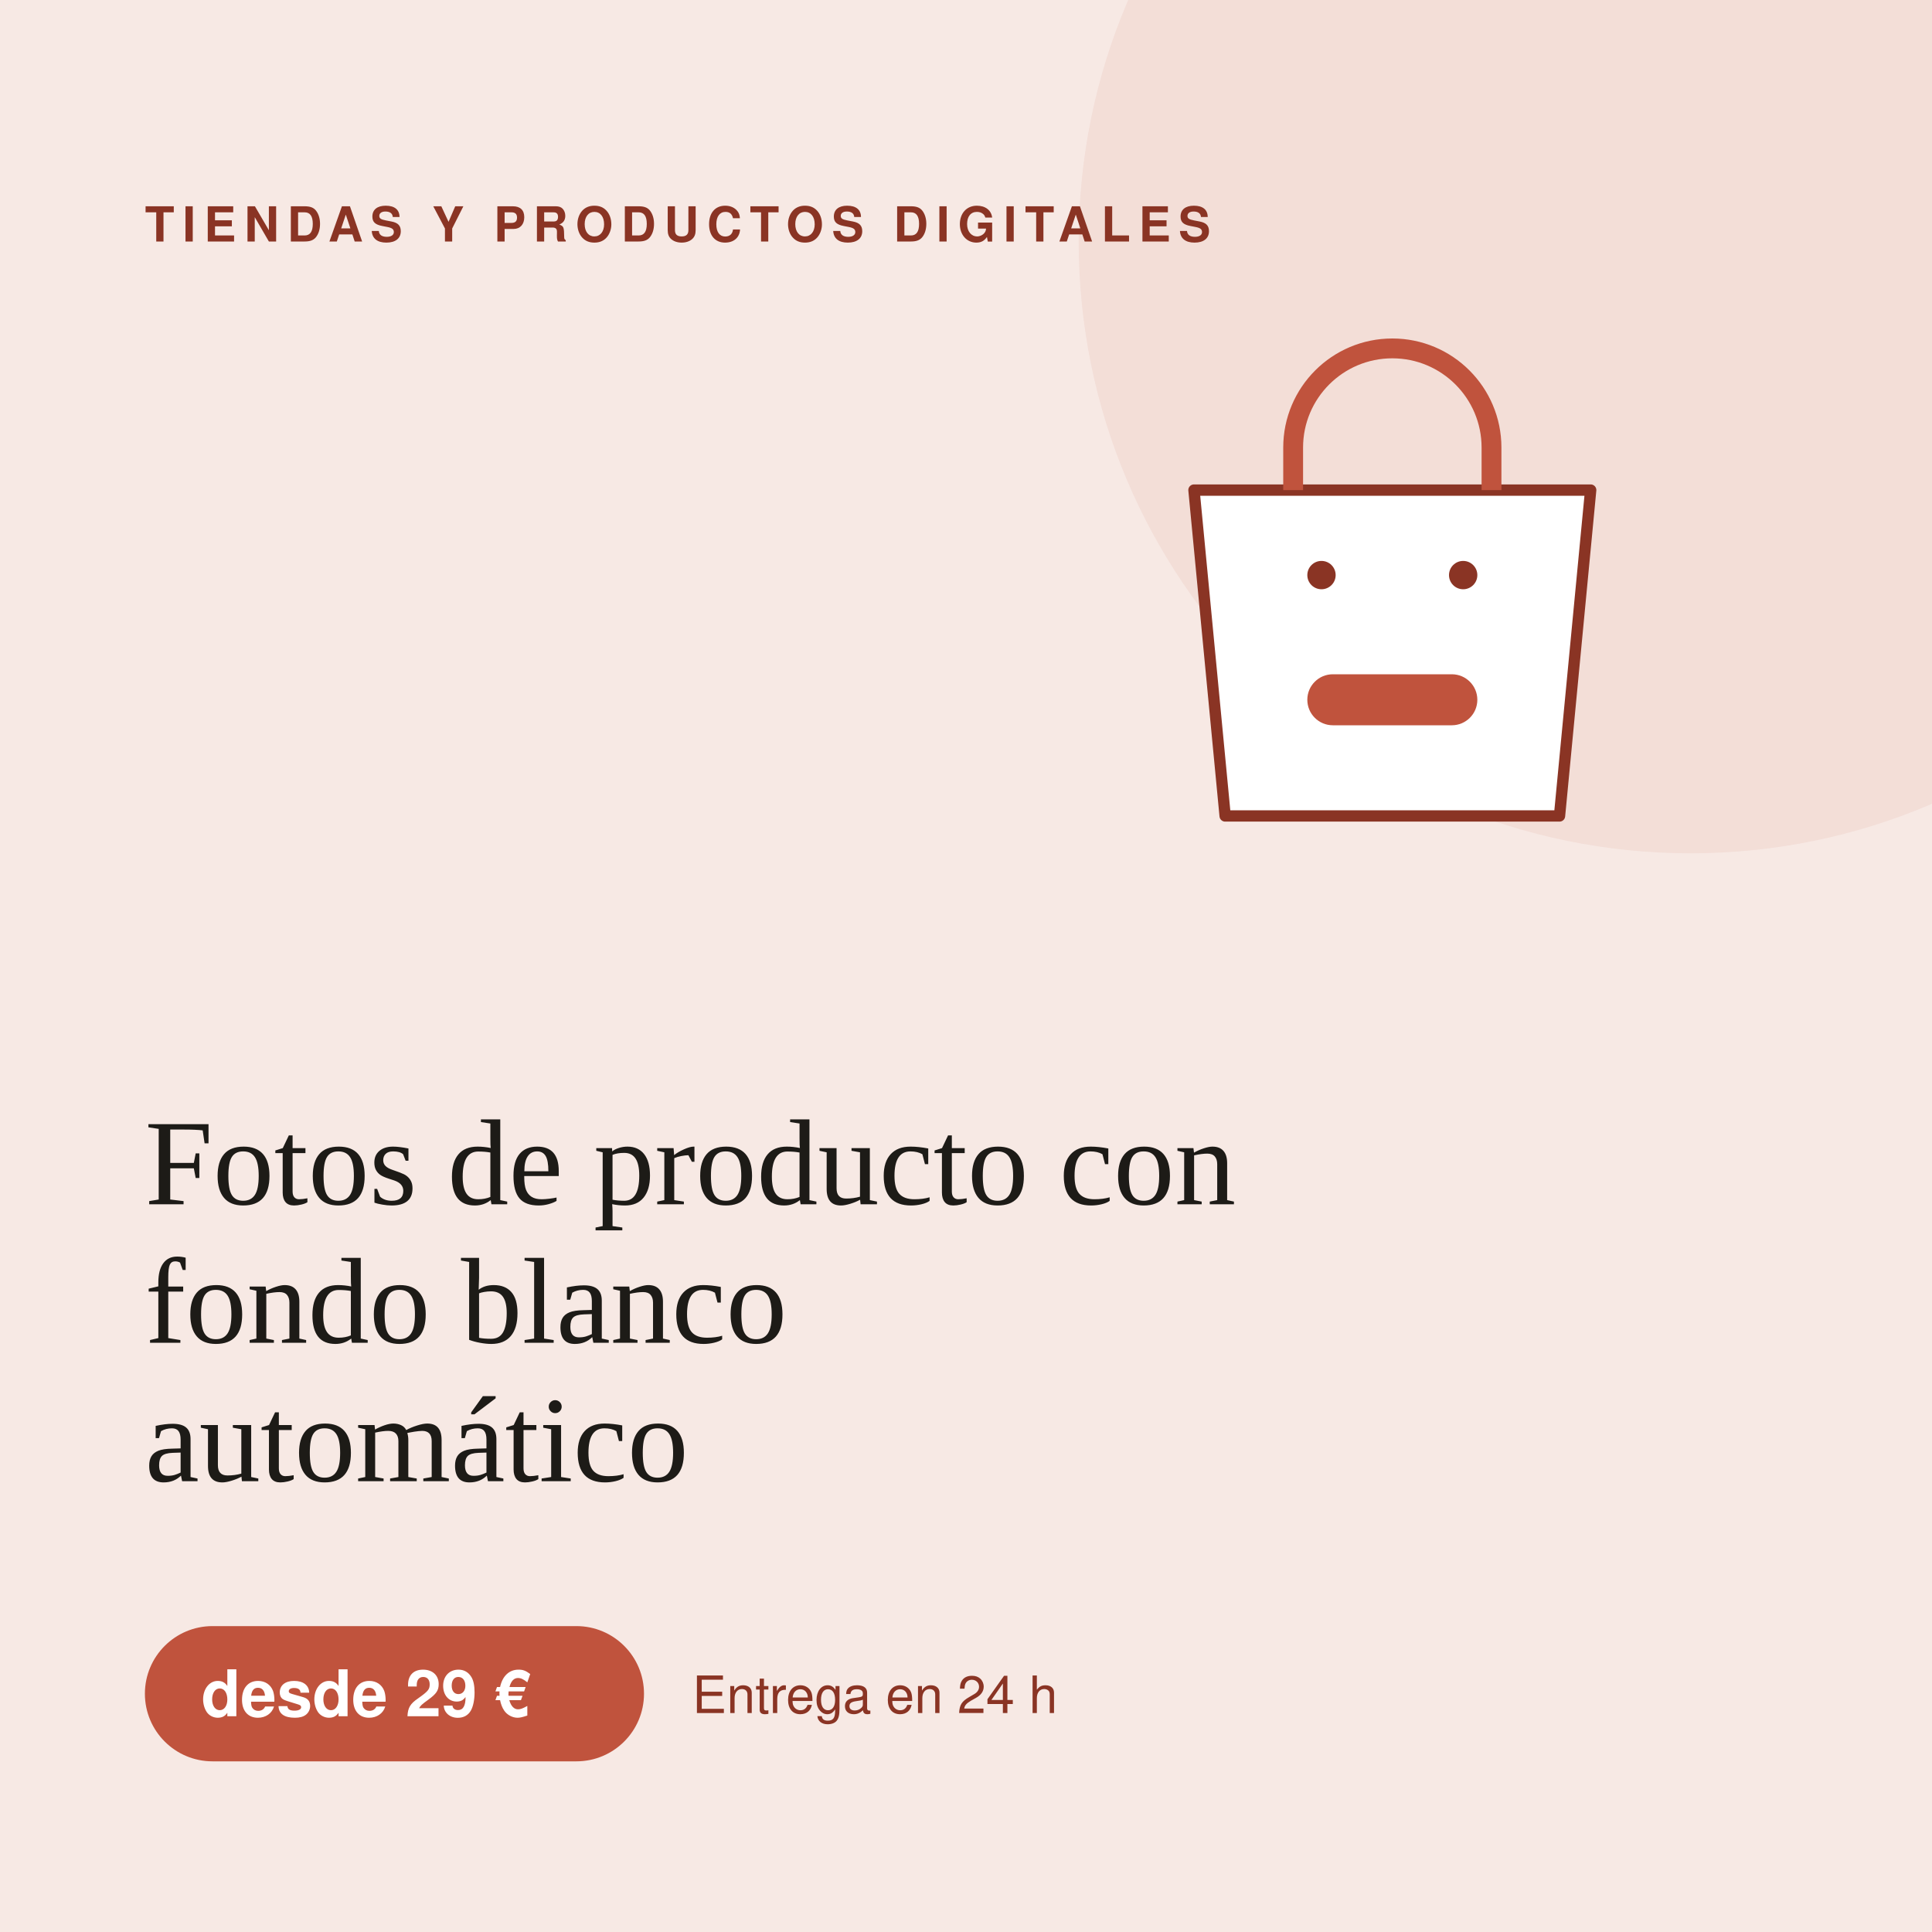
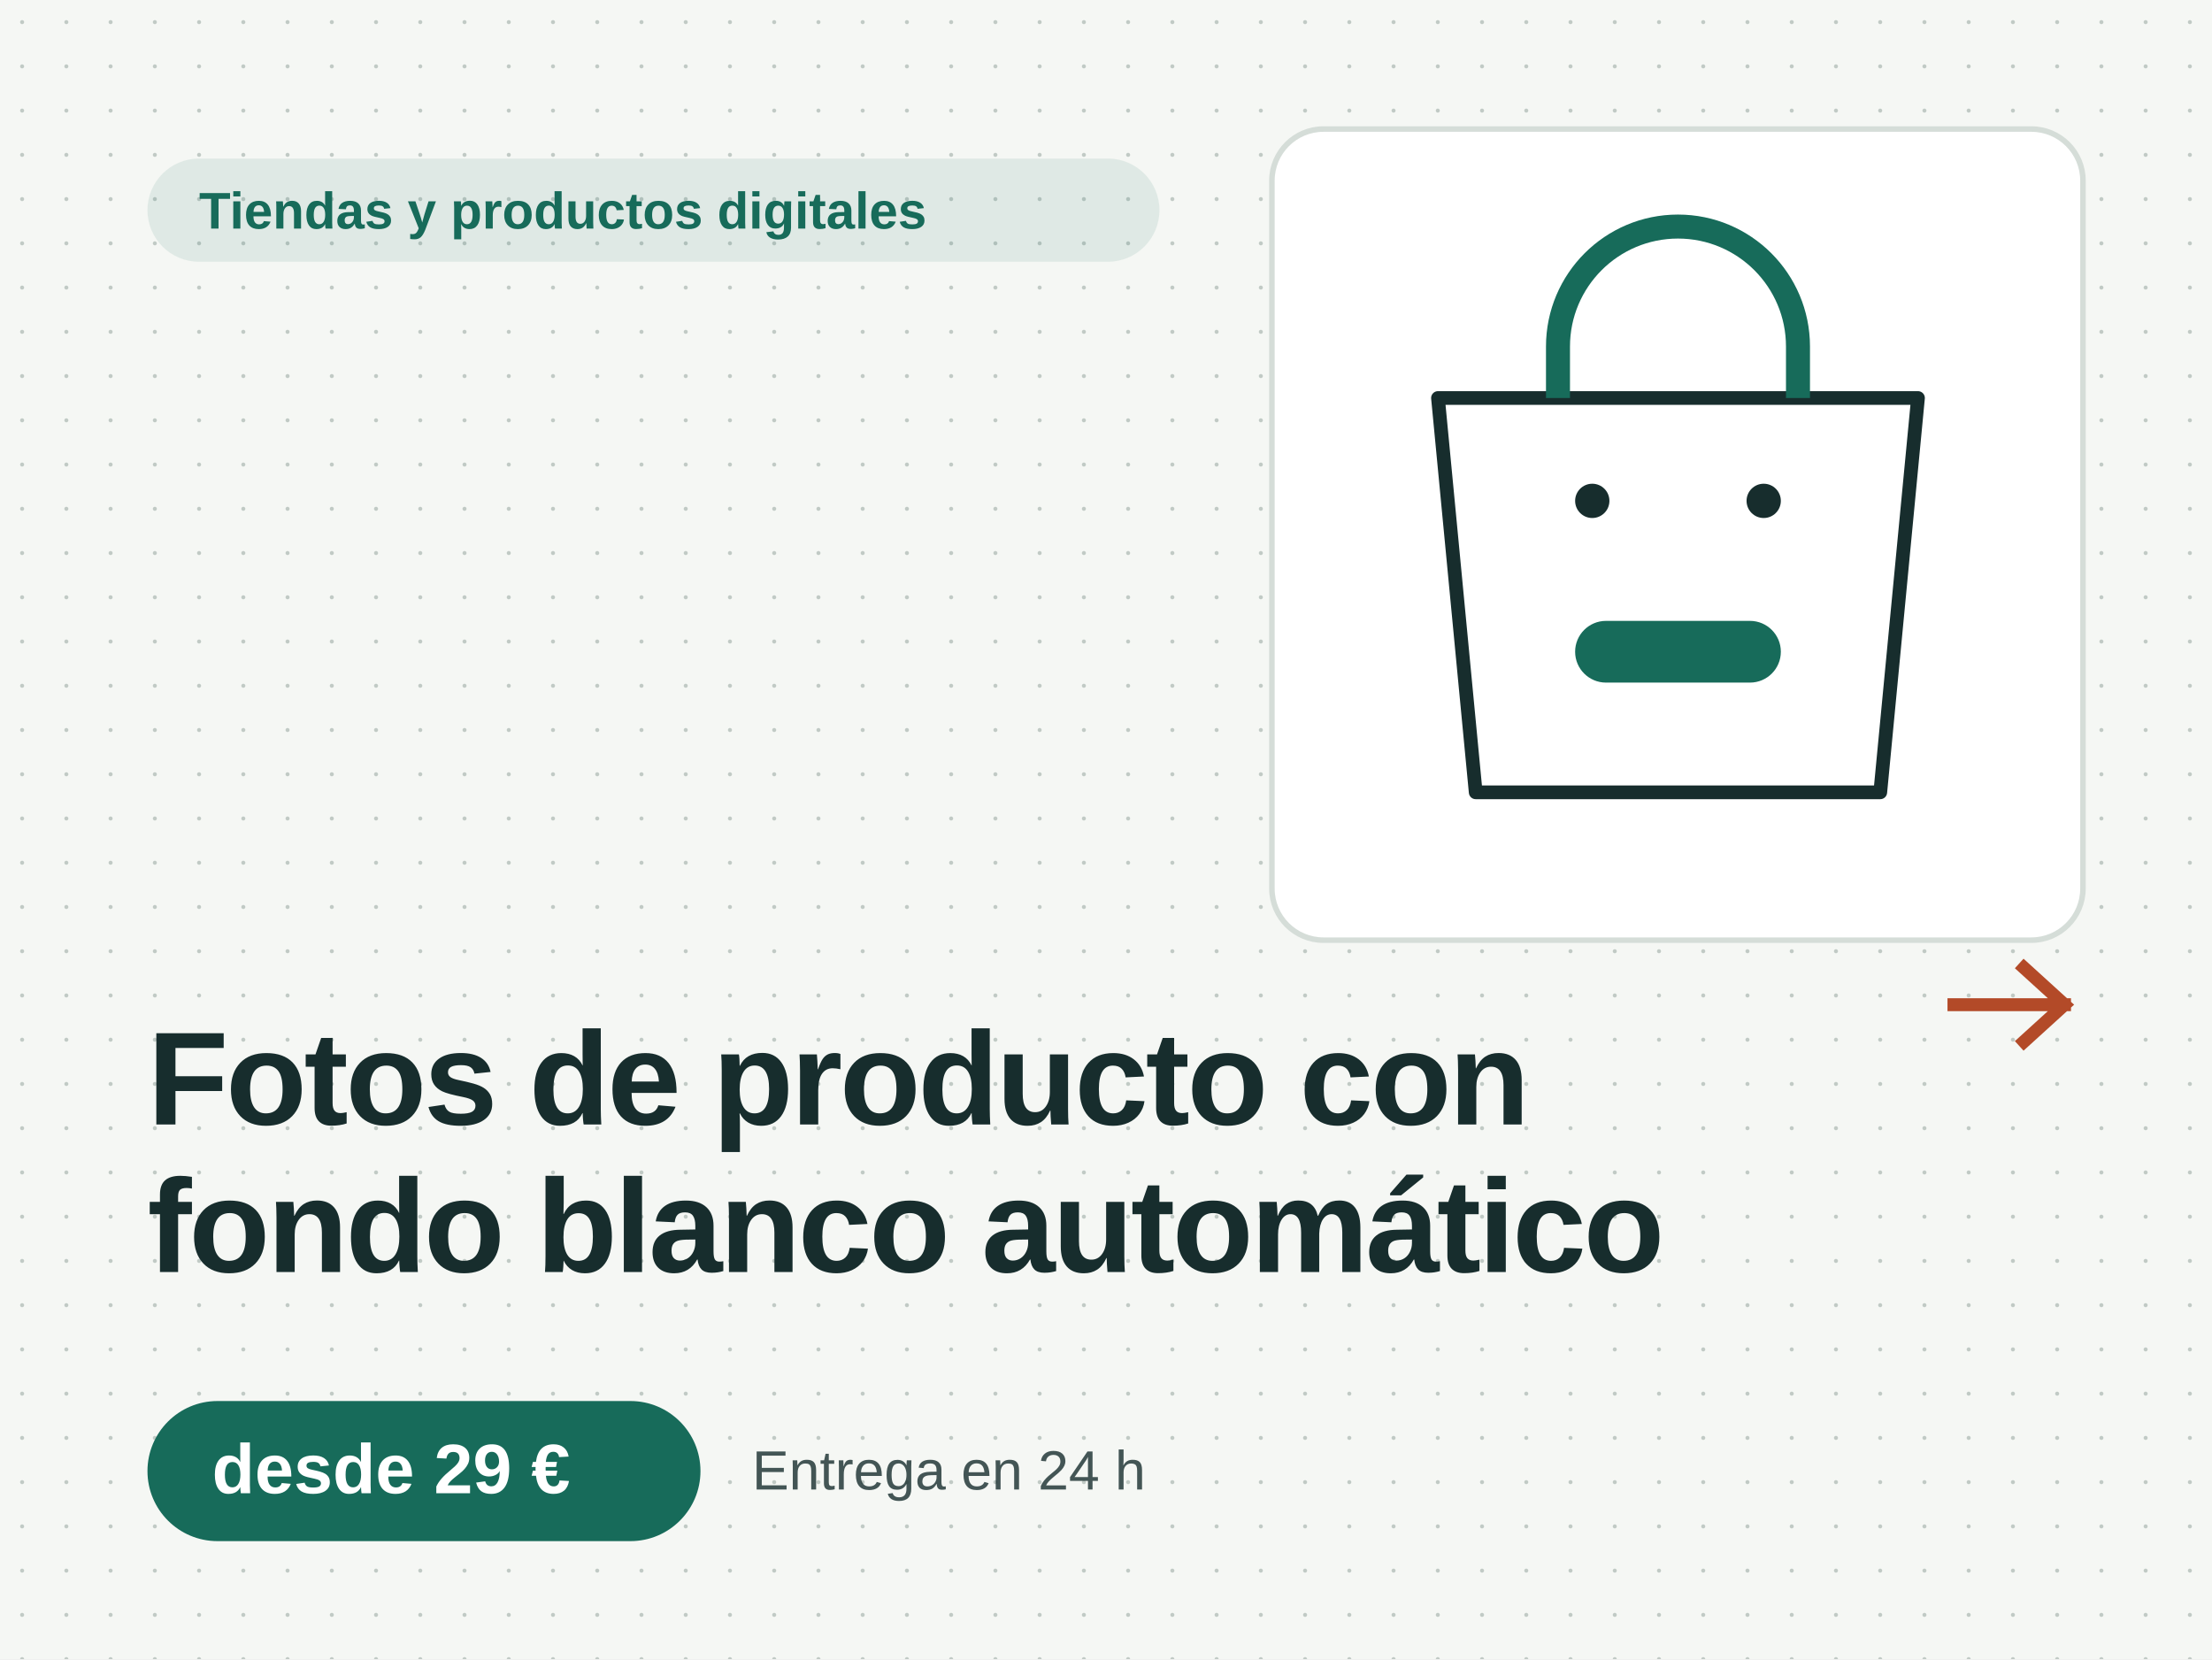
- <svg xmlns="http://www.w3.org/2000/svg" viewBox="0 0 1200 1200" width="1200" height="1200" role="img" aria-label="Fotos de producto con fondo blanco automático">
-   <rect width="1200" height="1200" fill="#F7E9E4" />
-   <circle cx="1050" cy="150" r="380" fill="#C0533D" opacity=".08" />
-   <g transform="translate(680 190) scale(.88)">
-     <path d="M70 130 h280 l-22 230 h-236z" fill="#fff" stroke="#8A3424" stroke-width="8" stroke-linejoin="round" />
-     <path d="M140 130 v-30 a70 70 0 0 1 140 0 v30" fill="none" stroke="#C0533D" stroke-width="14" />
-     <circle cx="160" cy="190" r="10" fill="#8A3424" />
-     <circle cx="260" cy="190" r="10" fill="#8A3424" />
-     <rect x="150" y="260" width="120" height="36" rx="18" fill="#C0533D" />
+ <svg xmlns="http://www.w3.org/2000/svg" viewBox="0 0 1200 900" width="1200" height="900" role="img" aria-label="Fotos de producto con fondo blanco automático">
+   <defs>
+     <pattern id="d" width="24" height="24" patternUnits="userSpaceOnUse">
+       <circle cx="12" cy="12" r="1.1" fill="#81938C" opacity=".45" />
+     </pattern>
+   </defs>
+   <rect width="1200" height="900" fill="#F5F7F4" />
+   <rect width="1200" height="900" fill="url(#d)" />
+   <rect x="690" y="70" width="440" height="440" rx="28" fill="#fff" stroke="#D5DDD8" stroke-width="3" />
+   <g transform="translate(715 95) scale(.93)">
+     <path d="M70 130 h280 l-22 230 h-236z" fill="#fff" stroke="#172D2D" stroke-width="8" stroke-linejoin="round" />
+     <path d="M140 130 v-30 a70 70 0 0 1 140 0 v30" fill="none" stroke="#176B5A" stroke-width="14" />
+     <circle cx="160" cy="190" r="10" fill="#172D2D" />
+     <circle cx="260" cy="190" r="10" fill="#172D2D" />
+     <rect x="150" y="260" width="120" height="36" rx="18" fill="#176B5A" />
  </g>
-   <text x="90" y="150" font-family="Helvetica, Arial, sans-serif" font-size="30" letter-spacing="5" fill="#8A3424" font-weight="700">TIENDAS Y PRODUCTOS DIGITALES</text>
-   <text x="90" y="748" font-family="Georgia, 'Times New Roman', serif" font-size="76" fill="#1d1b17">Fotos de producto con</text>
-   <text x="90" y="834" font-family="Georgia, 'Times New Roman', serif" font-size="76" fill="#1d1b17">fondo blanco</text>
-   <text x="90" y="920" font-family="Georgia, 'Times New Roman', serif" font-size="76" fill="#1d1b17">automático</text>
-   <rect x="90" y="1010" width="310" height="84" rx="42" fill="#C0533D" />
-   <text x="125" y="1066" font-family="Helvetica, Arial, sans-serif" font-size="40" font-weight="700" fill="#fff">desde 29 €</text>
-   <text x="430" y="1064" font-family="Helvetica, Arial, sans-serif" font-size="32" fill="#8A3424">Entrega en 24 h</text>
+   <path d="M1060 545 h60 m-22 -20 l22 20 l-22 20" stroke="#B34A28" stroke-width="7" fill="none" stroke-linecap="square" />
+   <rect x="80" y="86" width="549" height="56" rx="28" fill="#176B5A" opacity=".1" />
+   <text x="108" y="124" font-family="'Space Grotesk', 'Segoe UI', Arial, sans-serif" font-size="28" font-weight="600" fill="#176B5A">Tiendas y productos digitales</text>
+   <text x="80" y="610" font-family="'Space Grotesk', 'Segoe UI', Arial, sans-serif" font-size="72" font-weight="700" letter-spacing="-1.5" fill="#172D2D">Fotos de producto con</text>
+   <text x="80" y="690" font-family="'Space Grotesk', 'Segoe UI', Arial, sans-serif" font-size="72" font-weight="700" letter-spacing="-1.5" fill="#172D2D">fondo blanco automático</text>
+   <rect x="80" y="760" width="300" height="76" rx="38" fill="#176B5A" />
+   <text x="115" y="810" font-family="'Space Grotesk', 'Segoe UI', Arial, sans-serif" font-size="38" font-weight="700" fill="#fff">desde 29 €</text>
+   <text x="408" y="808" font-family="'Space Grotesk', 'Segoe UI', Arial, sans-serif" font-size="30" fill="#172D2D" opacity=".8">Entrega en 24 h</text>
</svg>
